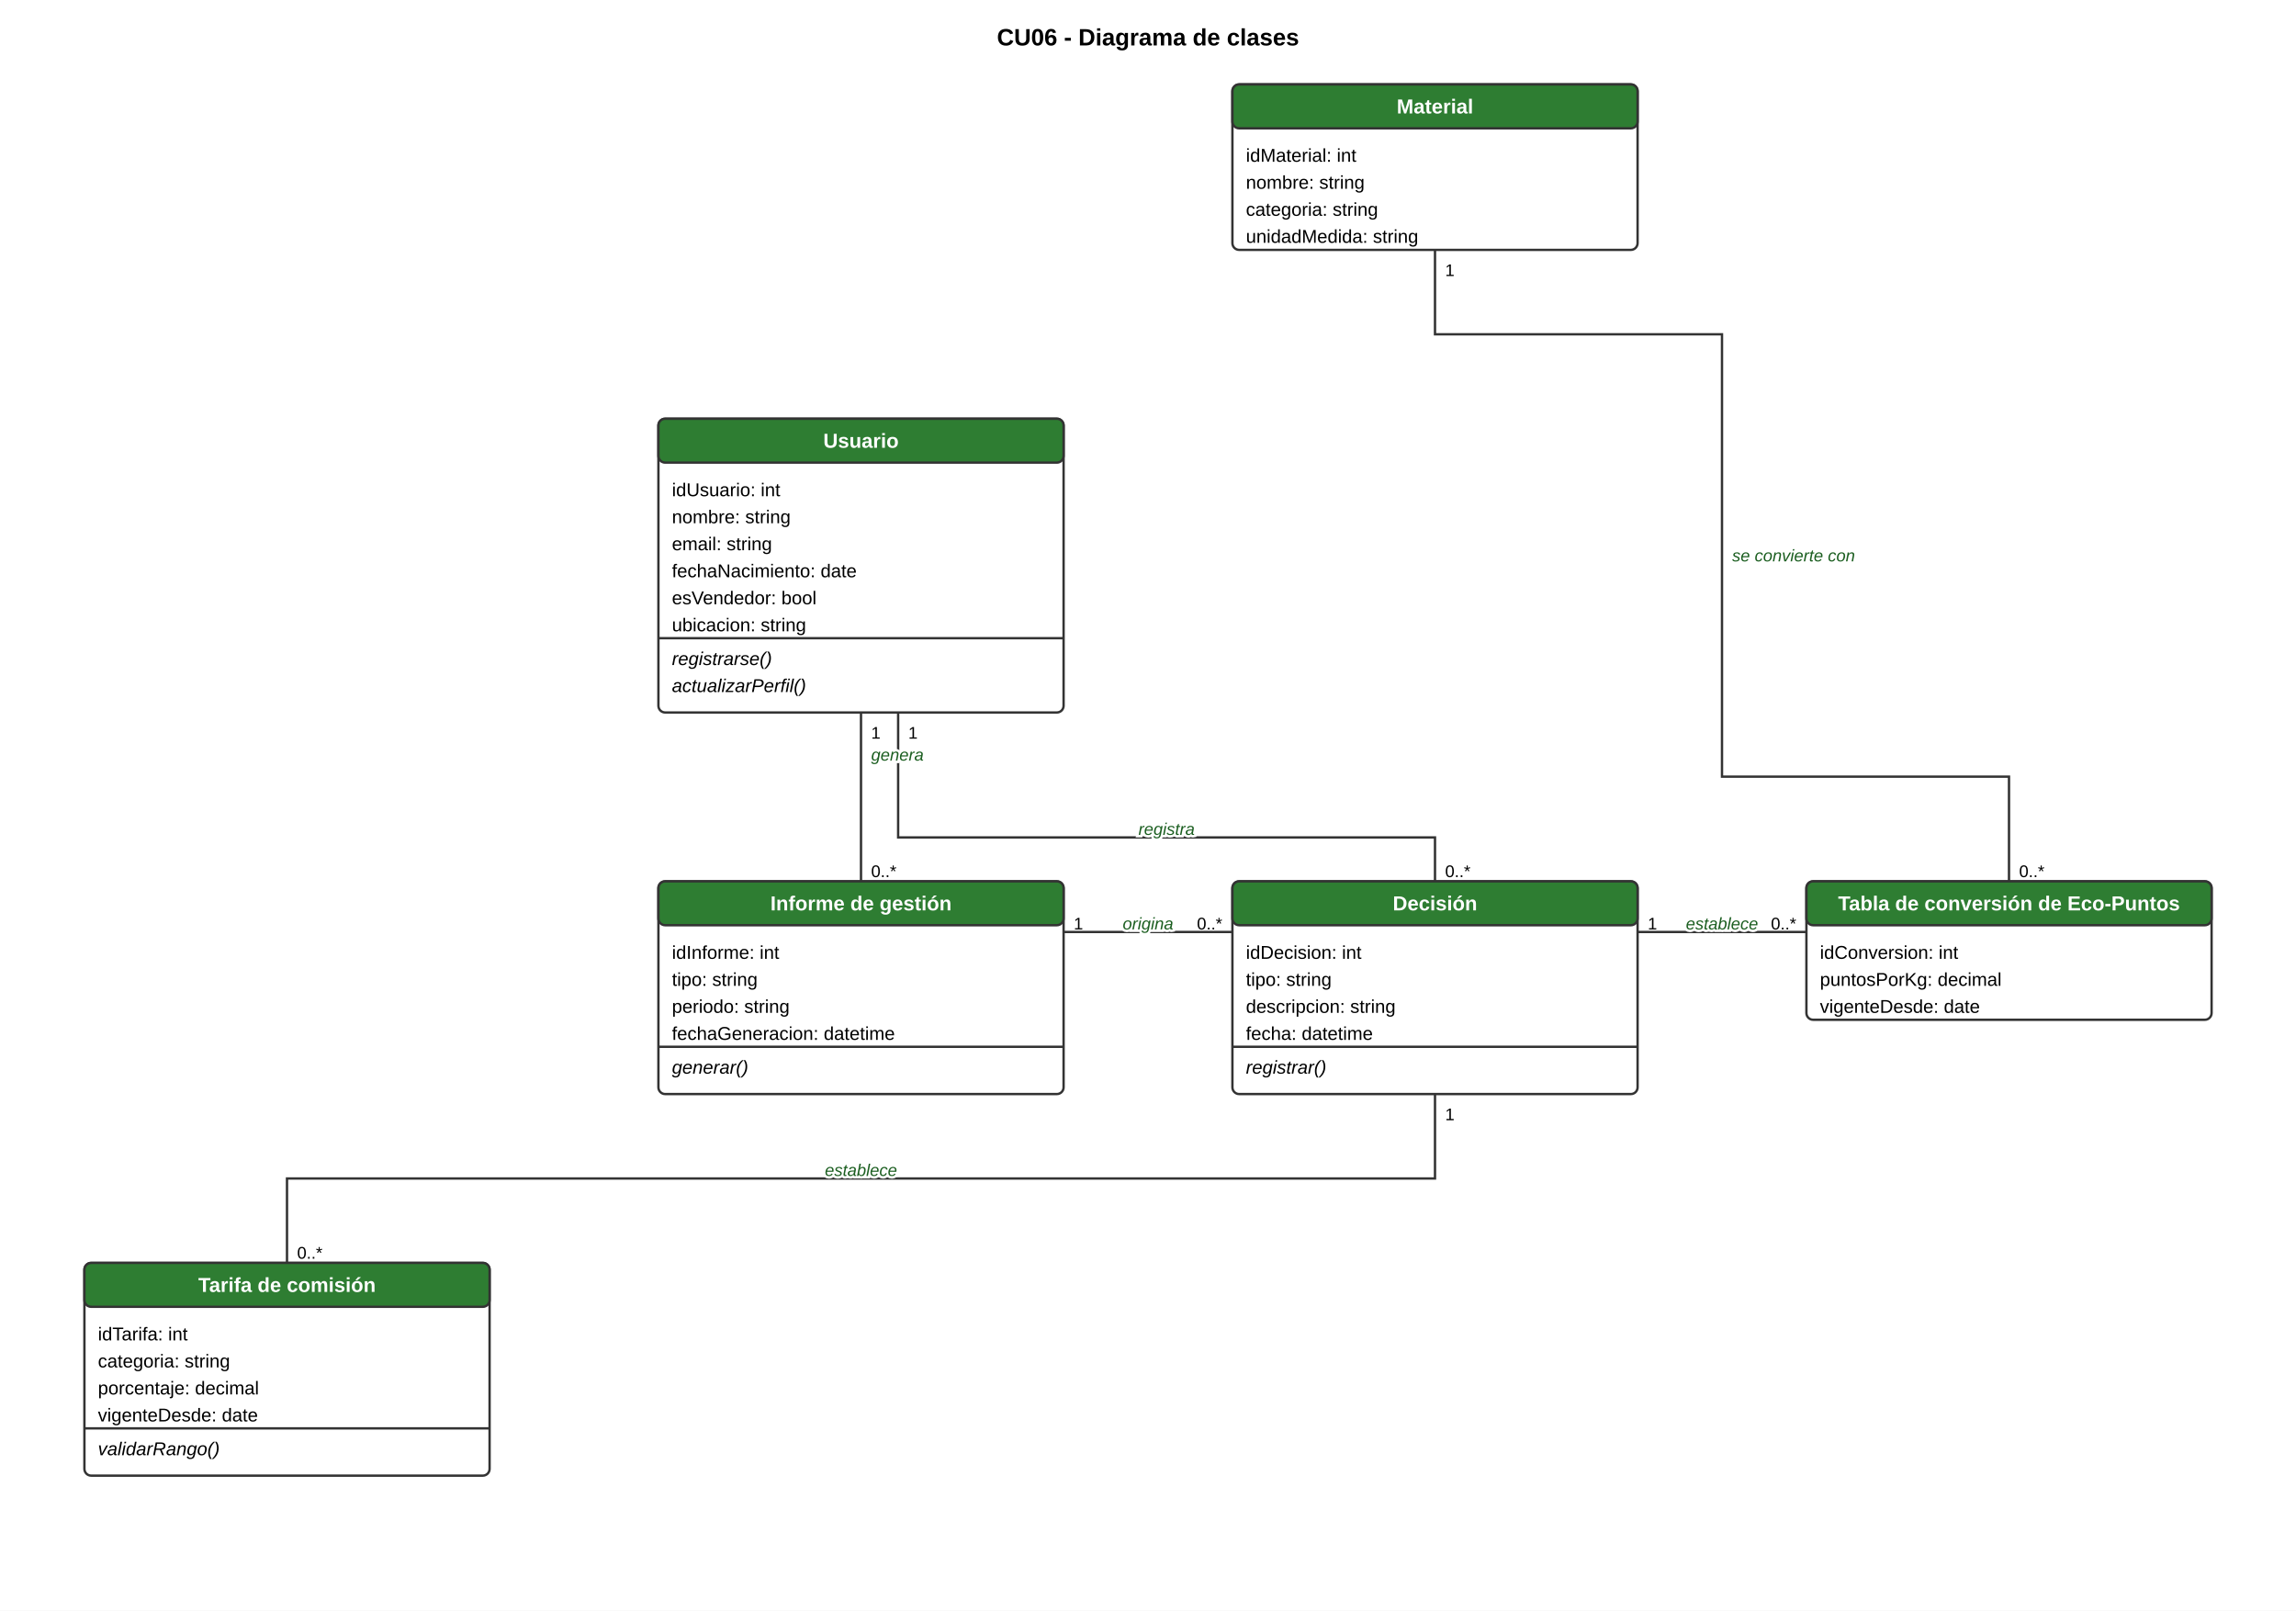
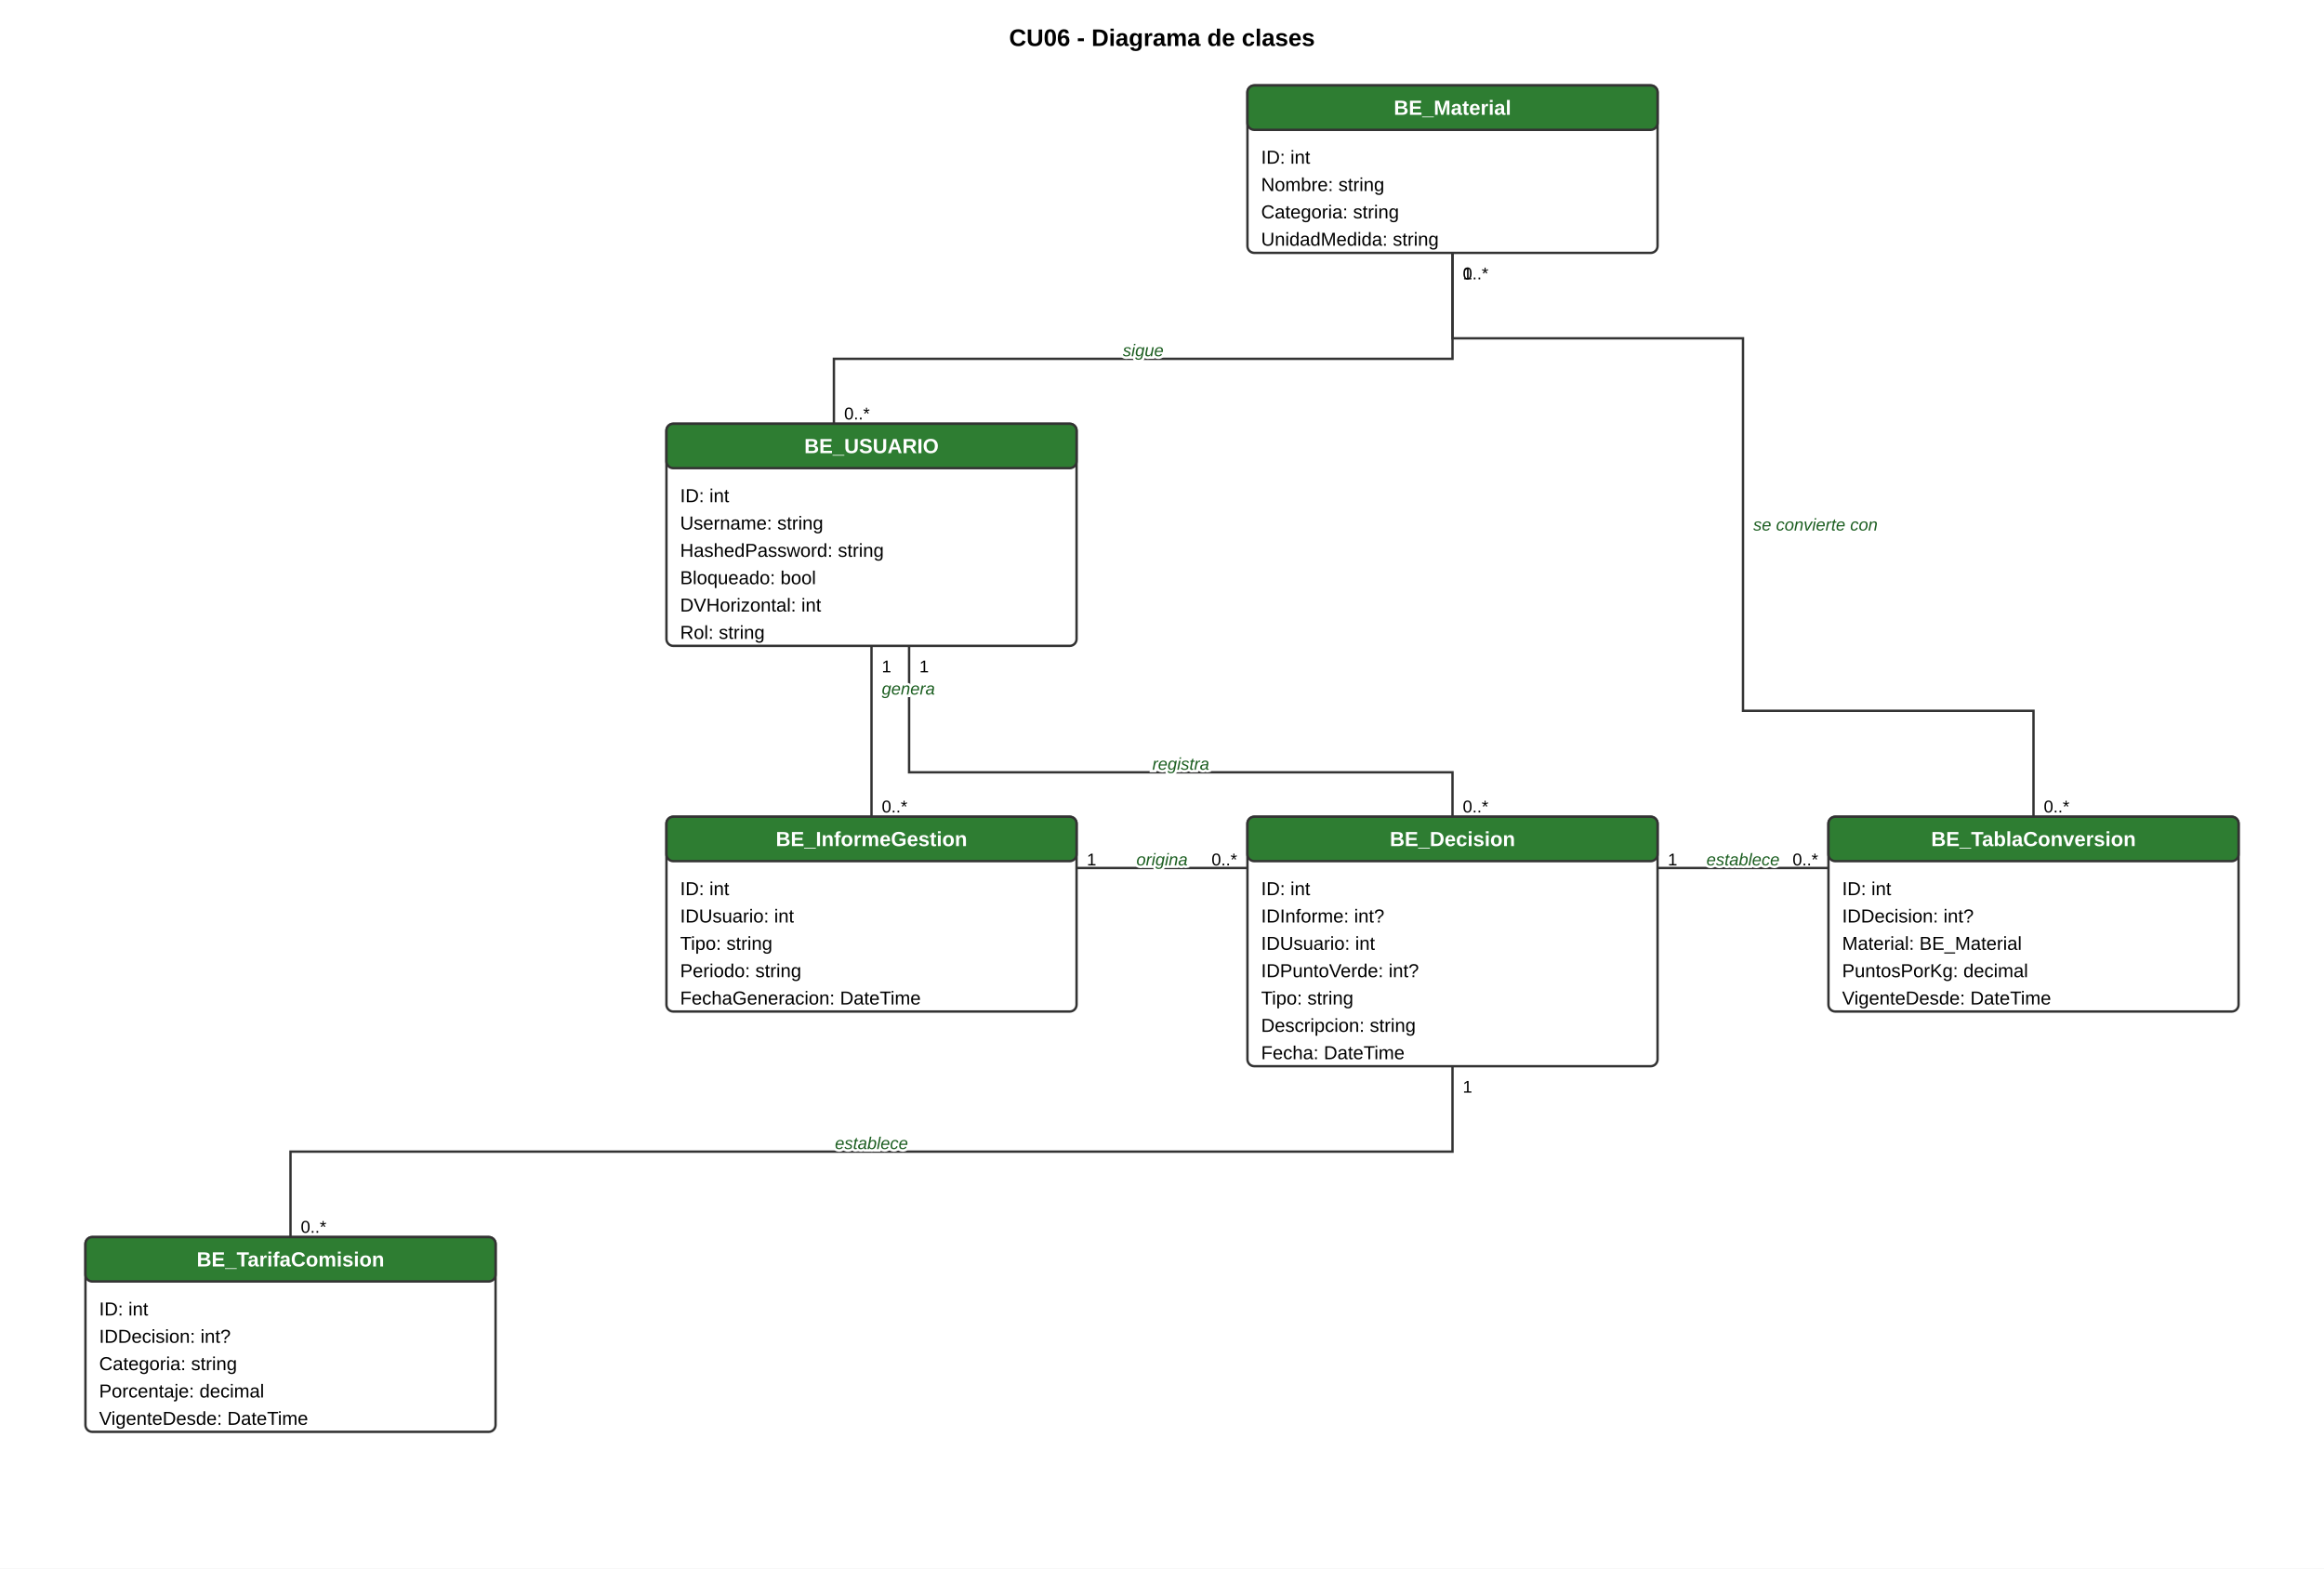
- <svg xmlns="http://www.w3.org/2000/svg" width="1360" height="954" viewBox="0 0 1360 954">
+ <svg xmlns="http://www.w3.org/2000/svg" width="1360" height="918" viewBox="0 0 1360 918">
  <defs>
    <marker id="ah" markerWidth="10" markerHeight="8" refX="9" refY="4" orient="auto">
      <path d="M0,0 L10,4 L0,8 z" fill="#333333" />
    </marker>
  </defs>
-   <rect width="1360" height="954" fill="#ffffff" />
+   <rect width="1360" height="918" fill="#ffffff" />
  <text x="680.0" y="26.9" text-anchor="middle" font-size="14" font-weight="bold" fill="#000000" font-family="Arial, Helvetica, sans-serif">CU06 - Diagrama de clases</text>
-   <polyline points="510.0,422.0 510.0,472.0 510.0,472.0 510.0,522.0" fill="none" stroke="#333333" stroke-width="1.4" />
-   <polyline points="630.0,552.0 730.0,552.0" fill="none" stroke="#333333" stroke-width="1.4" />
-   <polyline points="850.0,648.0 850.0,698.0 170.0,698.0 170.0,748.0" fill="none" stroke="#333333" stroke-width="1.4" />
-   <polyline points="970.0,552.0 1070.0,552.0" fill="none" stroke="#333333" stroke-width="1.4" />
-   <polyline points="850.0,148.0 850.0,198.0 1020.0,198.0 1020.0,460.0 1190.0,460.0 1190.0,522.0" fill="none" stroke="#333333" stroke-width="1.4" />
-   <polyline points="532.0,422.0 532.0,496.0 850.0,496.0 850.0,522.0" fill="none" stroke="#333333" stroke-width="1.4" />
-   <rect x="390.0" y="248.0" width="240.0" height="174.0" rx="4" fill="#ffffff" stroke="#333333" stroke-width="1.4" />
+   <polyline points="510.0,378.0 510.0,428.0 510.0,428.0 510.0,478.0" fill="none" stroke="#333333" stroke-width="1.4" />
+   <polyline points="630.0,508.0 730.0,508.0" fill="none" stroke="#333333" stroke-width="1.4" />
+   <polyline points="850.0,624.0 850.0,674.0 170.0,674.0 170.0,724.0" fill="none" stroke="#333333" stroke-width="1.4" />
+   <polyline points="970.0,508.0 1070.0,508.0" fill="none" stroke="#333333" stroke-width="1.4" />
+   <polyline points="850.0,148.0 850.0,198.0 1020.0,198.0 1020.0,416.0 1190.0,416.0 1190.0,478.0" fill="none" stroke="#333333" stroke-width="1.4" />
+   <polyline points="532.0,378.0 532.0,452.0 850.0,452.0 850.0,478.0" fill="none" stroke="#333333" stroke-width="1.4" />
+   <polyline points="488.0,248.0 488.0,210.0 850.0,210.0 850.0,148.0" fill="none" stroke="#333333" stroke-width="1.4" />
+   <rect x="390.0" y="248.0" width="240.0" height="130.0" rx="4" fill="#ffffff" stroke="#333333" stroke-width="1.4" />
  <rect x="390.0" y="248.0" width="240.0" height="26.0" rx="4" fill="#2e7d32" stroke="#333333" stroke-width="1.4" />
-   <text x="510.0" y="265.2" text-anchor="middle" font-size="12" font-weight="bold" fill="#ffffff" font-family="Arial, Helvetica, sans-serif">Usuario</text>
-   <text x="398.0" y="293.9" text-anchor="start" font-size="11" font-weight="normal" fill="#000000" font-family="Arial, Helvetica, sans-serif">idUsuario: int</text>
-   <text x="398.0" y="309.9" text-anchor="start" font-size="11" font-weight="normal" fill="#000000" font-family="Arial, Helvetica, sans-serif">nombre: string</text>
-   <text x="398.0" y="325.9" text-anchor="start" font-size="11" font-weight="normal" fill="#000000" font-family="Arial, Helvetica, sans-serif">email: string</text>
-   <text x="398.0" y="341.9" text-anchor="start" font-size="11" font-weight="normal" fill="#000000" font-family="Arial, Helvetica, sans-serif">fechaNacimiento: date</text>
-   <text x="398.0" y="357.9" text-anchor="start" font-size="11" font-weight="normal" fill="#000000" font-family="Arial, Helvetica, sans-serif">esVendedor: bool</text>
-   <text x="398.0" y="373.9" text-anchor="start" font-size="11" font-weight="normal" fill="#000000" font-family="Arial, Helvetica, sans-serif">ubicacion: string</text>
-   <polyline points="390.0,378.0 630.0,378.0" fill="none" stroke="#333333" stroke-width="1.4" />
-   <text x="398.0" y="393.9" text-anchor="start" font-size="11" font-weight="normal" fill="#000000" font-family="Arial, Helvetica, sans-serif" font-style="italic">registrarse()</text>
-   <text x="398.0" y="409.9" text-anchor="start" font-size="11" font-weight="normal" fill="#000000" font-family="Arial, Helvetica, sans-serif" font-style="italic">actualizarPerfil()</text>
-   <rect x="390.0" y="522.0" width="240.0" height="126.0" rx="4" fill="#ffffff" stroke="#333333" stroke-width="1.4" />
-   <rect x="390.0" y="522.0" width="240.0" height="26.0" rx="4" fill="#2e7d32" stroke="#333333" stroke-width="1.4" />
-   <text x="510.0" y="539.2" text-anchor="middle" font-size="12" font-weight="bold" fill="#ffffff" font-family="Arial, Helvetica, sans-serif">Informe de gestión</text>
-   <text x="398.0" y="567.9" text-anchor="start" font-size="11" font-weight="normal" fill="#000000" font-family="Arial, Helvetica, sans-serif">idInforme: int</text>
-   <text x="398.0" y="583.9" text-anchor="start" font-size="11" font-weight="normal" fill="#000000" font-family="Arial, Helvetica, sans-serif">tipo: string</text>
-   <text x="398.0" y="599.9" text-anchor="start" font-size="11" font-weight="normal" fill="#000000" font-family="Arial, Helvetica, sans-serif">periodo: string</text>
-   <text x="398.0" y="615.9" text-anchor="start" font-size="11" font-weight="normal" fill="#000000" font-family="Arial, Helvetica, sans-serif">fechaGeneracion: datetime</text>
-   <polyline points="390.0,620.0 630.0,620.0" fill="none" stroke="#333333" stroke-width="1.4" />
-   <text x="398.0" y="635.9" text-anchor="start" font-size="11" font-weight="normal" fill="#000000" font-family="Arial, Helvetica, sans-serif" font-style="italic">generar()</text>
-   <rect x="730.0" y="522.0" width="240.0" height="126.0" rx="4" fill="#ffffff" stroke="#333333" stroke-width="1.4" />
-   <rect x="730.0" y="522.0" width="240.0" height="26.0" rx="4" fill="#2e7d32" stroke="#333333" stroke-width="1.4" />
-   <text x="850.0" y="539.2" text-anchor="middle" font-size="12" font-weight="bold" fill="#ffffff" font-family="Arial, Helvetica, sans-serif">Decisión</text>
-   <text x="738.0" y="567.9" text-anchor="start" font-size="11" font-weight="normal" fill="#000000" font-family="Arial, Helvetica, sans-serif">idDecision: int</text>
-   <text x="738.0" y="583.9" text-anchor="start" font-size="11" font-weight="normal" fill="#000000" font-family="Arial, Helvetica, sans-serif">tipo: string</text>
-   <text x="738.0" y="599.9" text-anchor="start" font-size="11" font-weight="normal" fill="#000000" font-family="Arial, Helvetica, sans-serif">descripcion: string</text>
-   <text x="738.0" y="615.9" text-anchor="start" font-size="11" font-weight="normal" fill="#000000" font-family="Arial, Helvetica, sans-serif">fecha: datetime</text>
-   <polyline points="730.0,620.0 970.0,620.0" fill="none" stroke="#333333" stroke-width="1.4" />
-   <text x="738.0" y="635.9" text-anchor="start" font-size="11" font-weight="normal" fill="#000000" font-family="Arial, Helvetica, sans-serif" font-style="italic">registrar()</text>
-   <rect x="50.0" y="748.0" width="240.0" height="126.0" rx="4" fill="#ffffff" stroke="#333333" stroke-width="1.4" />
-   <rect x="50.0" y="748.0" width="240.0" height="26.0" rx="4" fill="#2e7d32" stroke="#333333" stroke-width="1.4" />
-   <text x="170.0" y="765.2" text-anchor="middle" font-size="12" font-weight="bold" fill="#ffffff" font-family="Arial, Helvetica, sans-serif">Tarifa de comisión</text>
-   <text x="58.0" y="793.9" text-anchor="start" font-size="11" font-weight="normal" fill="#000000" font-family="Arial, Helvetica, sans-serif">idTarifa: int</text>
-   <text x="58.0" y="809.9" text-anchor="start" font-size="11" font-weight="normal" fill="#000000" font-family="Arial, Helvetica, sans-serif">categoria: string</text>
-   <text x="58.0" y="825.9" text-anchor="start" font-size="11" font-weight="normal" fill="#000000" font-family="Arial, Helvetica, sans-serif">porcentaje: decimal</text>
-   <text x="58.0" y="841.9" text-anchor="start" font-size="11" font-weight="normal" fill="#000000" font-family="Arial, Helvetica, sans-serif">vigenteDesde: date</text>
-   <polyline points="50.0,846.0 290.0,846.0" fill="none" stroke="#333333" stroke-width="1.4" />
-   <text x="58.0" y="861.9" text-anchor="start" font-size="11" font-weight="normal" fill="#000000" font-family="Arial, Helvetica, sans-serif" font-style="italic">validarRango()</text>
-   <rect x="1070.0" y="522.0" width="240.0" height="82.0" rx="4" fill="#ffffff" stroke="#333333" stroke-width="1.4" />
-   <rect x="1070.0" y="522.0" width="240.0" height="26.0" rx="4" fill="#2e7d32" stroke="#333333" stroke-width="1.4" />
-   <text x="1190.0" y="539.2" text-anchor="middle" font-size="12" font-weight="bold" fill="#ffffff" font-family="Arial, Helvetica, sans-serif">Tabla de conversión de Eco-Puntos</text>
-   <text x="1078.0" y="567.9" text-anchor="start" font-size="11" font-weight="normal" fill="#000000" font-family="Arial, Helvetica, sans-serif">idConversion: int</text>
-   <text x="1078.0" y="583.9" text-anchor="start" font-size="11" font-weight="normal" fill="#000000" font-family="Arial, Helvetica, sans-serif">puntosPorKg: decimal</text>
-   <text x="1078.0" y="599.9" text-anchor="start" font-size="11" font-weight="normal" fill="#000000" font-family="Arial, Helvetica, sans-serif">vigenteDesde: date</text>
+   <text x="510.0" y="265.2" text-anchor="middle" font-size="12" font-weight="bold" fill="#ffffff" font-family="Arial, Helvetica, sans-serif">BE_USUARIO</text>
+   <text x="398.0" y="293.9" text-anchor="start" font-size="11" font-weight="normal" fill="#000000" font-family="Arial, Helvetica, sans-serif">ID: int</text>
+   <text x="398.0" y="309.9" text-anchor="start" font-size="11" font-weight="normal" fill="#000000" font-family="Arial, Helvetica, sans-serif">Username: string</text>
+   <text x="398.0" y="325.9" text-anchor="start" font-size="11" font-weight="normal" fill="#000000" font-family="Arial, Helvetica, sans-serif">HashedPassword: string</text>
+   <text x="398.0" y="341.9" text-anchor="start" font-size="11" font-weight="normal" fill="#000000" font-family="Arial, Helvetica, sans-serif">Bloqueado: bool</text>
+   <text x="398.0" y="357.9" text-anchor="start" font-size="11" font-weight="normal" fill="#000000" font-family="Arial, Helvetica, sans-serif">DVHorizontal: int</text>
+   <text x="398.0" y="373.9" text-anchor="start" font-size="11" font-weight="normal" fill="#000000" font-family="Arial, Helvetica, sans-serif">Rol: string</text>
+   <rect x="730.0" y="478.0" width="240.0" height="146.0" rx="4" fill="#ffffff" stroke="#333333" stroke-width="1.4" />
+   <rect x="730.0" y="478.0" width="240.0" height="26.0" rx="4" fill="#2e7d32" stroke="#333333" stroke-width="1.4" />
+   <text x="850.0" y="495.2" text-anchor="middle" font-size="12" font-weight="bold" fill="#ffffff" font-family="Arial, Helvetica, sans-serif">BE_Decision</text>
+   <text x="738.0" y="523.9" text-anchor="start" font-size="11" font-weight="normal" fill="#000000" font-family="Arial, Helvetica, sans-serif">ID: int</text>
+   <text x="738.0" y="539.9" text-anchor="start" font-size="11" font-weight="normal" fill="#000000" font-family="Arial, Helvetica, sans-serif">IDInforme: int?</text>
+   <text x="738.0" y="555.9" text-anchor="start" font-size="11" font-weight="normal" fill="#000000" font-family="Arial, Helvetica, sans-serif">IDUsuario: int</text>
+   <text x="738.0" y="571.9" text-anchor="start" font-size="11" font-weight="normal" fill="#000000" font-family="Arial, Helvetica, sans-serif">IDPuntoVerde: int?</text>
+   <text x="738.0" y="587.9" text-anchor="start" font-size="11" font-weight="normal" fill="#000000" font-family="Arial, Helvetica, sans-serif">Tipo: string</text>
+   <text x="738.0" y="603.9" text-anchor="start" font-size="11" font-weight="normal" fill="#000000" font-family="Arial, Helvetica, sans-serif">Descripcion: string</text>
+   <text x="738.0" y="619.9" text-anchor="start" font-size="11" font-weight="normal" fill="#000000" font-family="Arial, Helvetica, sans-serif">Fecha: DateTime</text>
+   <rect x="50.0" y="724.0" width="240.0" height="114.0" rx="4" fill="#ffffff" stroke="#333333" stroke-width="1.4" />
+   <rect x="50.0" y="724.0" width="240.0" height="26.0" rx="4" fill="#2e7d32" stroke="#333333" stroke-width="1.4" />
+   <text x="170.0" y="741.2" text-anchor="middle" font-size="12" font-weight="bold" fill="#ffffff" font-family="Arial, Helvetica, sans-serif">BE_TarifaComision</text>
+   <text x="58.0" y="769.9" text-anchor="start" font-size="11" font-weight="normal" fill="#000000" font-family="Arial, Helvetica, sans-serif">ID: int</text>
+   <text x="58.0" y="785.9" text-anchor="start" font-size="11" font-weight="normal" fill="#000000" font-family="Arial, Helvetica, sans-serif">IDDecision: int?</text>
+   <text x="58.0" y="801.9" text-anchor="start" font-size="11" font-weight="normal" fill="#000000" font-family="Arial, Helvetica, sans-serif">Categoria: string</text>
+   <text x="58.0" y="817.9" text-anchor="start" font-size="11" font-weight="normal" fill="#000000" font-family="Arial, Helvetica, sans-serif">Porcentaje: decimal</text>
+   <text x="58.0" y="833.9" text-anchor="start" font-size="11" font-weight="normal" fill="#000000" font-family="Arial, Helvetica, sans-serif">VigenteDesde: DateTime</text>
+   <rect x="1070.0" y="478.0" width="240.0" height="114.0" rx="4" fill="#ffffff" stroke="#333333" stroke-width="1.4" />
+   <rect x="1070.0" y="478.0" width="240.0" height="26.0" rx="4" fill="#2e7d32" stroke="#333333" stroke-width="1.4" />
+   <text x="1190.0" y="495.2" text-anchor="middle" font-size="12" font-weight="bold" fill="#ffffff" font-family="Arial, Helvetica, sans-serif">BE_TablaConversion</text>
+   <text x="1078.0" y="523.9" text-anchor="start" font-size="11" font-weight="normal" fill="#000000" font-family="Arial, Helvetica, sans-serif">ID: int</text>
+   <text x="1078.0" y="539.9" text-anchor="start" font-size="11" font-weight="normal" fill="#000000" font-family="Arial, Helvetica, sans-serif">IDDecision: int?</text>
+   <text x="1078.0" y="555.9" text-anchor="start" font-size="11" font-weight="normal" fill="#000000" font-family="Arial, Helvetica, sans-serif">Material: BE_Material</text>
+   <text x="1078.0" y="571.9" text-anchor="start" font-size="11" font-weight="normal" fill="#000000" font-family="Arial, Helvetica, sans-serif">PuntosPorKg: decimal</text>
+   <text x="1078.0" y="587.9" text-anchor="start" font-size="11" font-weight="normal" fill="#000000" font-family="Arial, Helvetica, sans-serif">VigenteDesde: DateTime</text>
  <rect x="730.0" y="50.0" width="240.0" height="98.0" rx="4" fill="#ffffff" stroke="#333333" stroke-width="1.4" />
  <rect x="730.0" y="50.0" width="240.0" height="26.0" rx="4" fill="#2e7d32" stroke="#333333" stroke-width="1.4" />
-   <text x="850.0" y="67.2" text-anchor="middle" font-size="12" font-weight="bold" fill="#ffffff" font-family="Arial, Helvetica, sans-serif">Material</text>
-   <text x="738.0" y="95.8" text-anchor="start" font-size="11" font-weight="normal" fill="#000000" font-family="Arial, Helvetica, sans-serif">idMaterial: int</text>
-   <text x="738.0" y="111.8" text-anchor="start" font-size="11" font-weight="normal" fill="#000000" font-family="Arial, Helvetica, sans-serif">nombre: string</text>
-   <text x="738.0" y="127.8" text-anchor="start" font-size="11" font-weight="normal" fill="#000000" font-family="Arial, Helvetica, sans-serif">categoria: string</text>
-   <text x="738.0" y="143.8" text-anchor="start" font-size="11" font-weight="normal" fill="#000000" font-family="Arial, Helvetica, sans-serif">unidadMedida: string</text>
-   <text x="516.0" y="437.5" text-anchor="start" font-size="10" font-weight="normal" fill="#000000" font-family="Arial, Helvetica, sans-serif">1</text>
-   <text x="516.0" y="519.5" text-anchor="start" font-size="10" font-weight="normal" fill="#000000" font-family="Arial, Helvetica, sans-serif">0..*</text>
-   <text x="516.0" y="450.5" text-anchor="start" font-size="10" font-weight="normal" fill="#1b5e20" font-family="Arial, Helvetica, sans-serif" font-style="italic" paint-order="stroke" stroke="#ffffff" stroke-width="3">genera</text>
-   <text x="636.0" y="550.5" text-anchor="start" font-size="10" font-weight="normal" fill="#000000" font-family="Arial, Helvetica, sans-serif">1</text>
-   <text x="724.0" y="550.5" text-anchor="end" font-size="10" font-weight="normal" fill="#000000" font-family="Arial, Helvetica, sans-serif">0..*</text>
-   <text x="680.0" y="550.5" text-anchor="middle" font-size="10" font-weight="normal" fill="#1b5e20" font-family="Arial, Helvetica, sans-serif" font-style="italic" paint-order="stroke" stroke="#ffffff" stroke-width="3">origina</text>
-   <text x="856.0" y="663.5" text-anchor="start" font-size="10" font-weight="normal" fill="#000000" font-family="Arial, Helvetica, sans-serif">1</text>
-   <text x="176.0" y="745.5" text-anchor="start" font-size="10" font-weight="normal" fill="#000000" font-family="Arial, Helvetica, sans-serif">0..*</text>
-   <text x="510.0" y="696.5" text-anchor="middle" font-size="10" font-weight="normal" fill="#1b5e20" font-family="Arial, Helvetica, sans-serif" font-style="italic" paint-order="stroke" stroke="#ffffff" stroke-width="3">establece</text>
-   <text x="976.0" y="550.5" text-anchor="start" font-size="10" font-weight="normal" fill="#000000" font-family="Arial, Helvetica, sans-serif">1</text>
-   <text x="1064.0" y="550.5" text-anchor="end" font-size="10" font-weight="normal" fill="#000000" font-family="Arial, Helvetica, sans-serif">0..*</text>
-   <text x="1020.0" y="550.5" text-anchor="middle" font-size="10" font-weight="normal" fill="#1b5e20" font-family="Arial, Helvetica, sans-serif" font-style="italic" paint-order="stroke" stroke="#ffffff" stroke-width="3">establece</text>
+   <text x="850.0" y="67.2" text-anchor="middle" font-size="12" font-weight="bold" fill="#ffffff" font-family="Arial, Helvetica, sans-serif">BE_Material</text>
+   <text x="738.0" y="95.8" text-anchor="start" font-size="11" font-weight="normal" fill="#000000" font-family="Arial, Helvetica, sans-serif">ID: int</text>
+   <text x="738.0" y="111.8" text-anchor="start" font-size="11" font-weight="normal" fill="#000000" font-family="Arial, Helvetica, sans-serif">Nombre: string</text>
+   <text x="738.0" y="127.8" text-anchor="start" font-size="11" font-weight="normal" fill="#000000" font-family="Arial, Helvetica, sans-serif">Categoria: string</text>
+   <text x="738.0" y="143.8" text-anchor="start" font-size="11" font-weight="normal" fill="#000000" font-family="Arial, Helvetica, sans-serif">UnidadMedida: string</text>
+   <rect x="390.0" y="478.0" width="240.0" height="114.0" rx="4" fill="#ffffff" stroke="#333333" stroke-width="1.4" />
+   <rect x="390.0" y="478.0" width="240.0" height="26.0" rx="4" fill="#2e7d32" stroke="#333333" stroke-width="1.4" />
+   <text x="510.0" y="495.2" text-anchor="middle" font-size="12" font-weight="bold" fill="#ffffff" font-family="Arial, Helvetica, sans-serif">BE_InformeGestion</text>
+   <text x="398.0" y="523.9" text-anchor="start" font-size="11" font-weight="normal" fill="#000000" font-family="Arial, Helvetica, sans-serif">ID: int</text>
+   <text x="398.0" y="539.9" text-anchor="start" font-size="11" font-weight="normal" fill="#000000" font-family="Arial, Helvetica, sans-serif">IDUsuario: int</text>
+   <text x="398.0" y="555.9" text-anchor="start" font-size="11" font-weight="normal" fill="#000000" font-family="Arial, Helvetica, sans-serif">Tipo: string</text>
+   <text x="398.0" y="571.9" text-anchor="start" font-size="11" font-weight="normal" fill="#000000" font-family="Arial, Helvetica, sans-serif">Periodo: string</text>
+   <text x="398.0" y="587.9" text-anchor="start" font-size="11" font-weight="normal" fill="#000000" font-family="Arial, Helvetica, sans-serif">FechaGeneracion: DateTime</text>
+   <text x="516.0" y="393.5" text-anchor="start" font-size="10" font-weight="normal" fill="#000000" font-family="Arial, Helvetica, sans-serif">1</text>
+   <text x="516.0" y="475.5" text-anchor="start" font-size="10" font-weight="normal" fill="#000000" font-family="Arial, Helvetica, sans-serif">0..*</text>
+   <text x="516.0" y="406.5" text-anchor="start" font-size="10" font-weight="normal" fill="#1b5e20" font-family="Arial, Helvetica, sans-serif" font-style="italic" paint-order="stroke" stroke="#ffffff" stroke-width="3">genera</text>
+   <text x="636.0" y="506.5" text-anchor="start" font-size="10" font-weight="normal" fill="#000000" font-family="Arial, Helvetica, sans-serif">1</text>
+   <text x="724.0" y="506.5" text-anchor="end" font-size="10" font-weight="normal" fill="#000000" font-family="Arial, Helvetica, sans-serif">0..*</text>
+   <text x="680.0" y="506.5" text-anchor="middle" font-size="10" font-weight="normal" fill="#1b5e20" font-family="Arial, Helvetica, sans-serif" font-style="italic" paint-order="stroke" stroke="#ffffff" stroke-width="3">origina</text>
+   <text x="856.0" y="639.5" text-anchor="start" font-size="10" font-weight="normal" fill="#000000" font-family="Arial, Helvetica, sans-serif">1</text>
+   <text x="176.0" y="721.5" text-anchor="start" font-size="10" font-weight="normal" fill="#000000" font-family="Arial, Helvetica, sans-serif">0..*</text>
+   <text x="510.0" y="672.5" text-anchor="middle" font-size="10" font-weight="normal" fill="#1b5e20" font-family="Arial, Helvetica, sans-serif" font-style="italic" paint-order="stroke" stroke="#ffffff" stroke-width="3">establece</text>
+   <text x="976.0" y="506.5" text-anchor="start" font-size="10" font-weight="normal" fill="#000000" font-family="Arial, Helvetica, sans-serif">1</text>
+   <text x="1064.0" y="506.5" text-anchor="end" font-size="10" font-weight="normal" fill="#000000" font-family="Arial, Helvetica, sans-serif">0..*</text>
+   <text x="1020.0" y="506.5" text-anchor="middle" font-size="10" font-weight="normal" fill="#1b5e20" font-family="Arial, Helvetica, sans-serif" font-style="italic" paint-order="stroke" stroke="#ffffff" stroke-width="3">establece</text>
  <text x="856.0" y="163.5" text-anchor="start" font-size="10" font-weight="normal" fill="#000000" font-family="Arial, Helvetica, sans-serif">1</text>
-   <text x="1196.0" y="519.5" text-anchor="start" font-size="10" font-weight="normal" fill="#000000" font-family="Arial, Helvetica, sans-serif">0..*</text>
-   <text x="1026.0" y="332.5" text-anchor="start" font-size="10" font-weight="normal" fill="#1b5e20" font-family="Arial, Helvetica, sans-serif" font-style="italic" paint-order="stroke" stroke="#ffffff" stroke-width="3">se convierte con</text>
-   <text x="538.0" y="437.5" text-anchor="start" font-size="10" font-weight="normal" fill="#000000" font-family="Arial, Helvetica, sans-serif">1</text>
-   <text x="856.0" y="519.5" text-anchor="start" font-size="10" font-weight="normal" fill="#000000" font-family="Arial, Helvetica, sans-serif">0..*</text>
-   <text x="691.0" y="494.5" text-anchor="middle" font-size="10" font-weight="normal" fill="#1b5e20" font-family="Arial, Helvetica, sans-serif" font-style="italic" paint-order="stroke" stroke="#ffffff" stroke-width="3">registra</text>
+   <text x="1196.0" y="475.5" text-anchor="start" font-size="10" font-weight="normal" fill="#000000" font-family="Arial, Helvetica, sans-serif">0..*</text>
+   <text x="1026.0" y="310.5" text-anchor="start" font-size="10" font-weight="normal" fill="#1b5e20" font-family="Arial, Helvetica, sans-serif" font-style="italic" paint-order="stroke" stroke="#ffffff" stroke-width="3">se convierte con</text>
+   <text x="538.0" y="393.5" text-anchor="start" font-size="10" font-weight="normal" fill="#000000" font-family="Arial, Helvetica, sans-serif">1</text>
+   <text x="856.0" y="475.5" text-anchor="start" font-size="10" font-weight="normal" fill="#000000" font-family="Arial, Helvetica, sans-serif">0..*</text>
+   <text x="691.0" y="450.5" text-anchor="middle" font-size="10" font-weight="normal" fill="#1b5e20" font-family="Arial, Helvetica, sans-serif" font-style="italic" paint-order="stroke" stroke="#ffffff" stroke-width="3">registra</text>
+   <text x="494.0" y="245.5" text-anchor="start" font-size="10" font-weight="normal" fill="#000000" font-family="Arial, Helvetica, sans-serif">0..*</text>
+   <text x="856.0" y="163.5" text-anchor="start" font-size="10" font-weight="normal" fill="#000000" font-family="Arial, Helvetica, sans-serif">0..*</text>
+   <text x="669.0" y="208.5" text-anchor="middle" font-size="10" font-weight="normal" fill="#1b5e20" font-family="Arial, Helvetica, sans-serif" font-style="italic" paint-order="stroke" stroke="#ffffff" stroke-width="3">sigue</text>
</svg>
